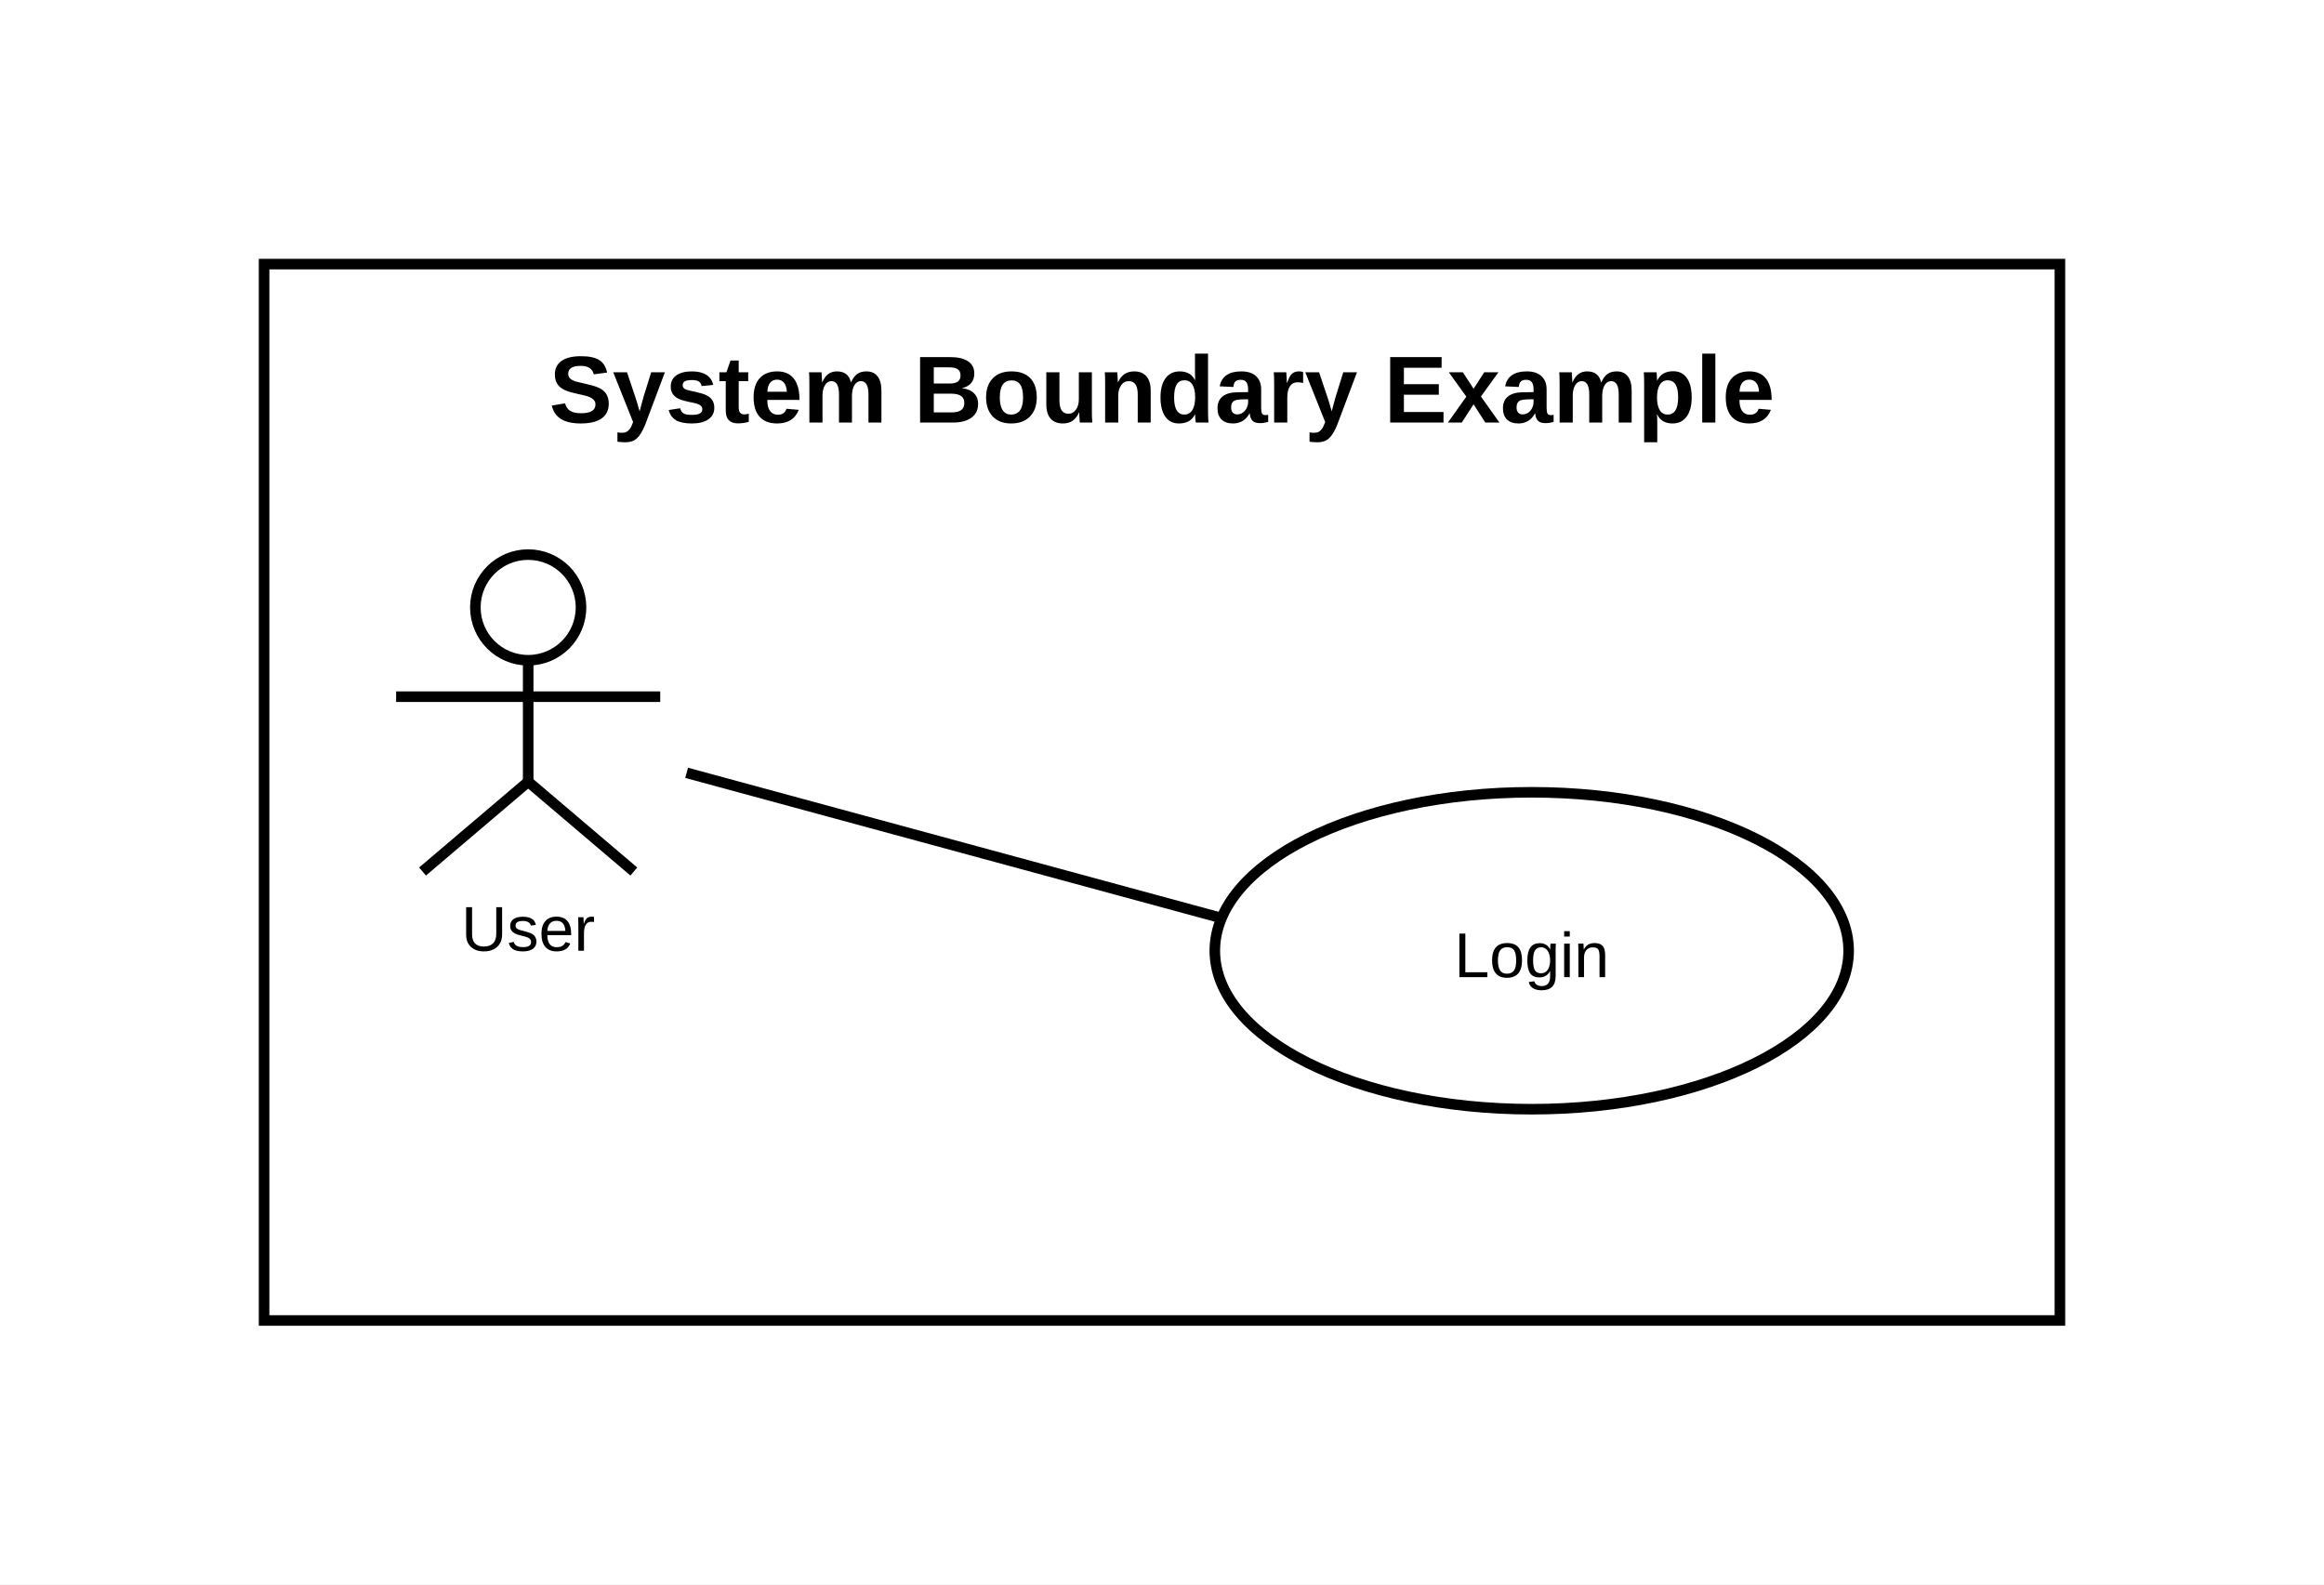
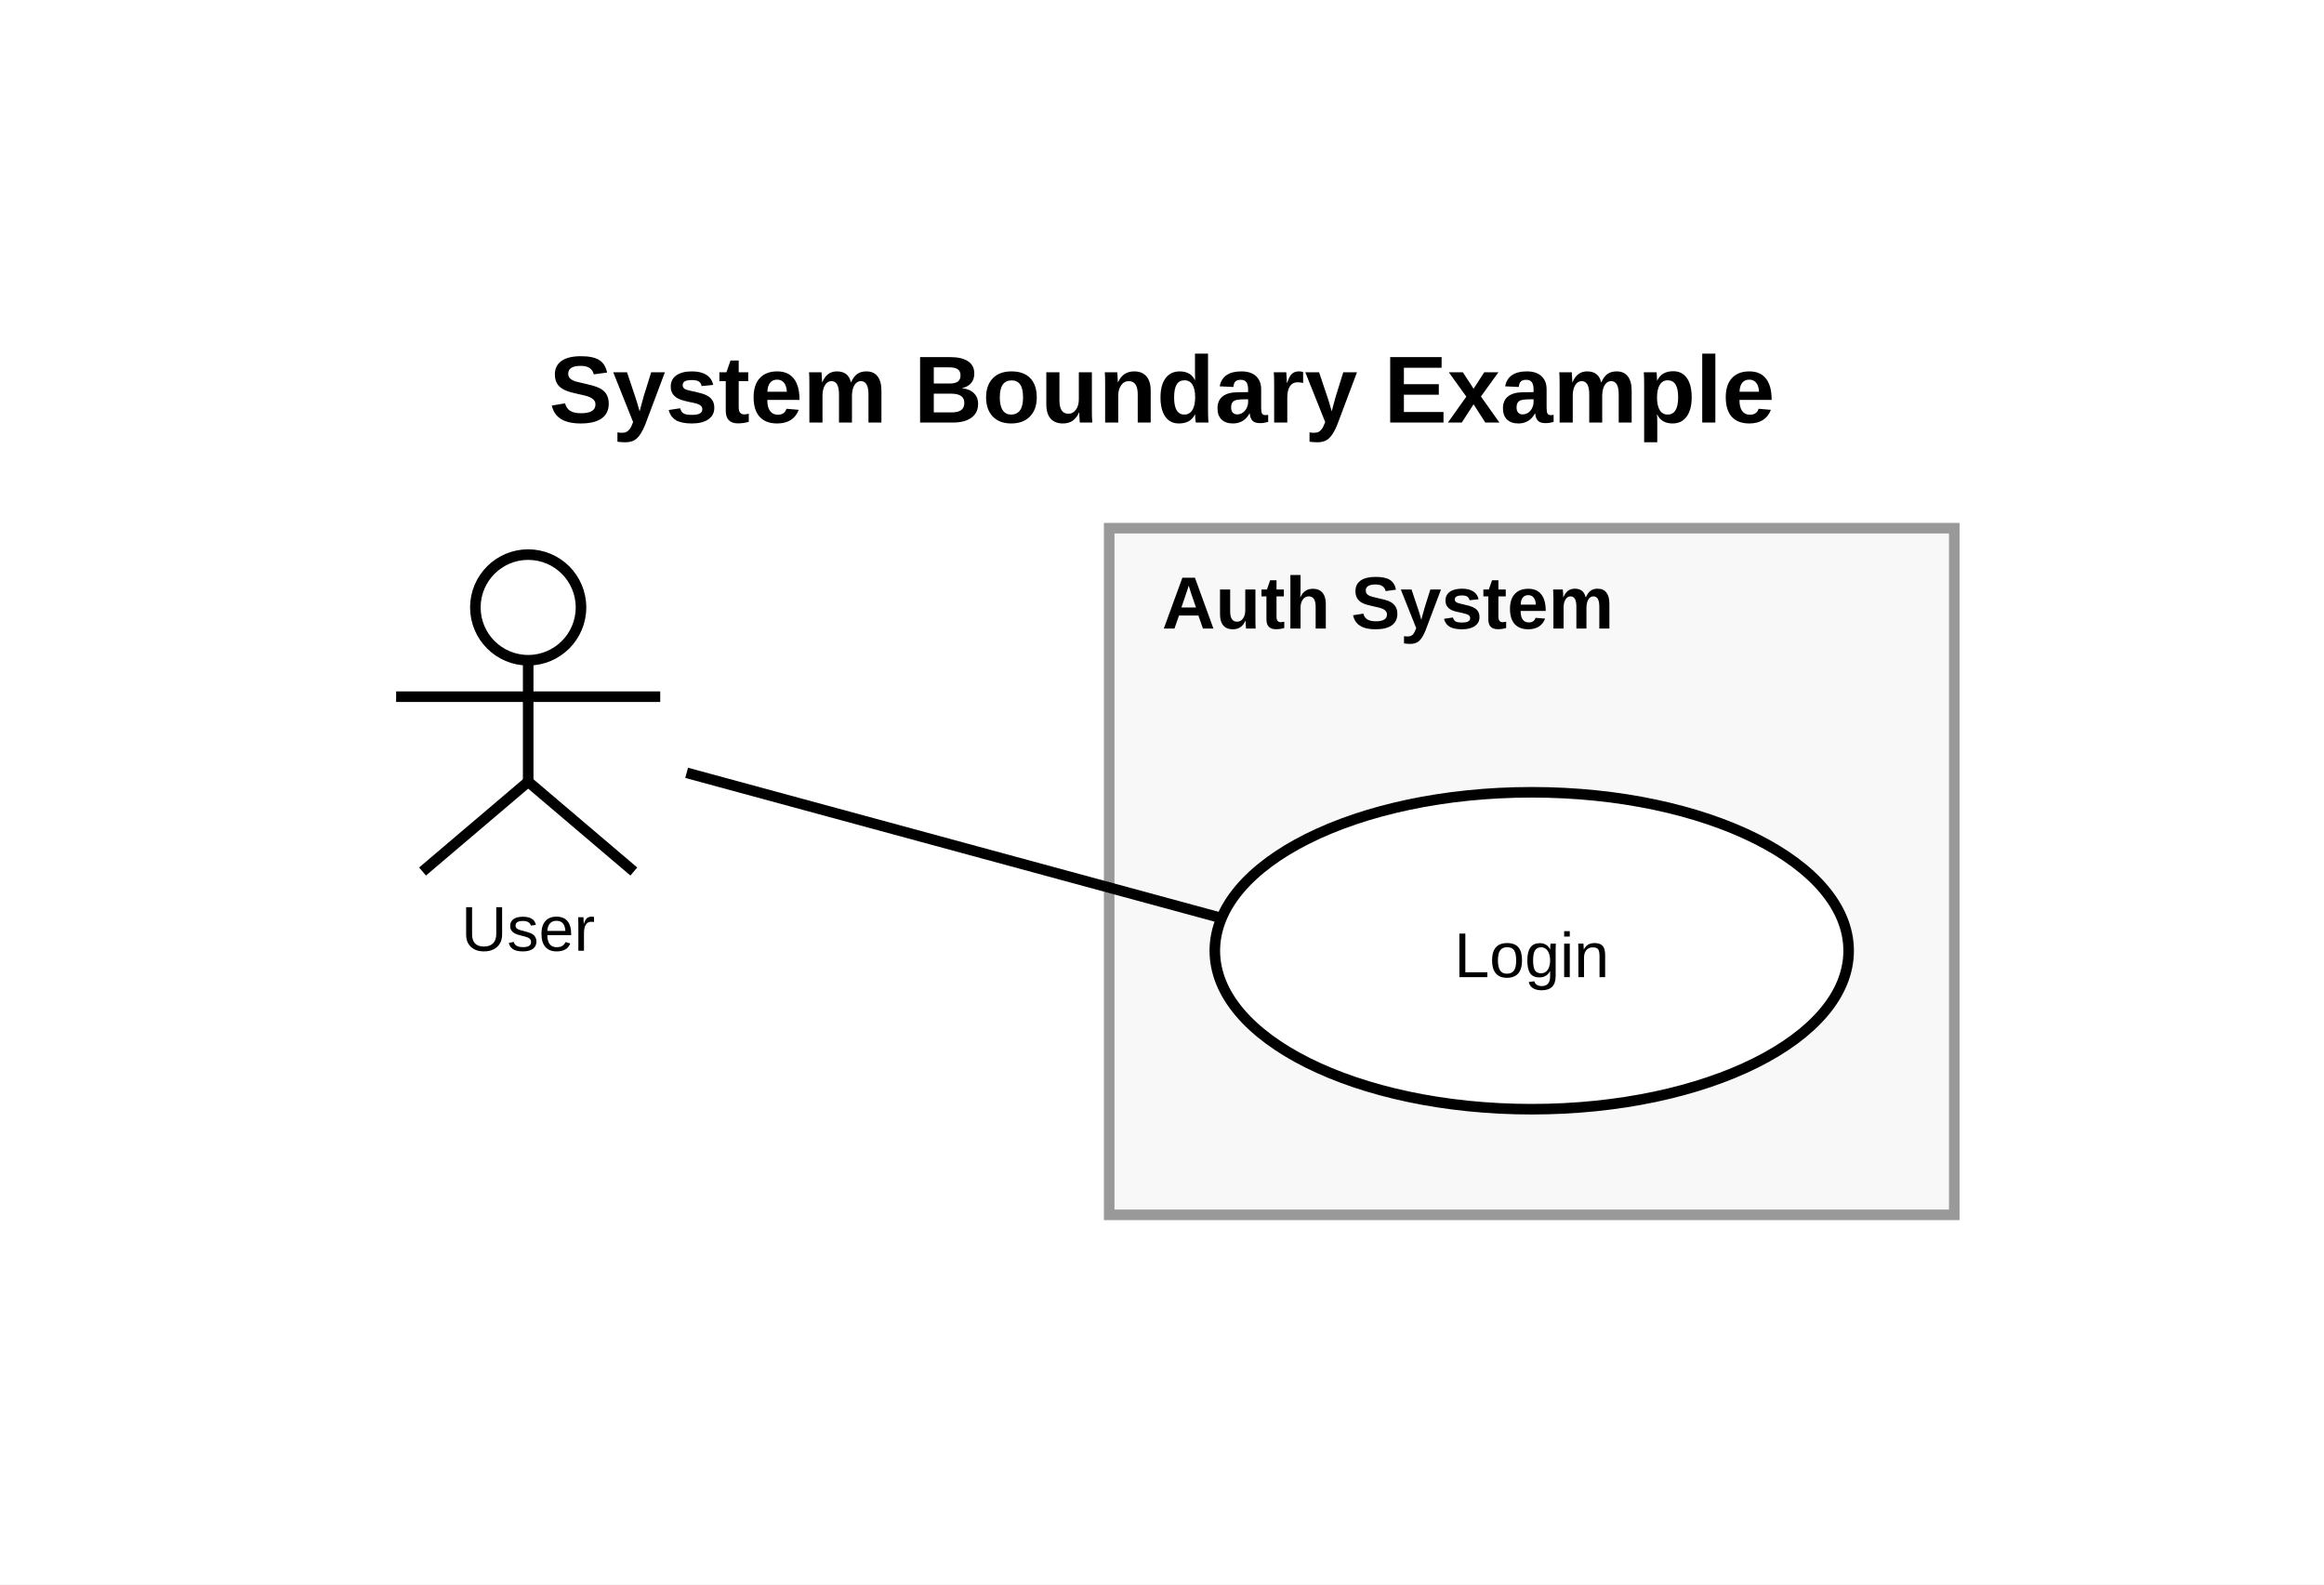
<svg xmlns="http://www.w3.org/2000/svg" width="440" height="300" viewBox="0 0 440 300">
  <rect width="100%" height="100%" fill="white" />
  <g id="systemBoundary_2">
    <rect x="210" y="100" width="160" height="130" fill="#f8f8f8" stroke="#999" stroke-width="2" />
    <text x="220" y="119" font-size="14" font-family="Arial" font-weight="bold" fill="black">
          Auth System
        </text>
  </g>
  <g id="__diagram__">
-     <rect x="50" y="50" width="340" height="200" fill="white" stroke="black" stroke-width="2" />
    <text x="220" y="80" text-anchor="middle" font-size="18" font-weight="bold" font-family="Arial" fill="black">
          System Boundary Example
        </text>
  </g>
  <g id="actor_0">
    <circle cx="100" cy="115" r="10" fill="none" stroke="black" stroke-width="2" />
    <line x1="100" y1="125" x2="100" y2="148" stroke="black" stroke-width="2" />
    <line x1="75" y1="131.9" x2="125" y2="131.9" stroke="black" stroke-width="2" />
    <line x1="100" y1="148" x2="80" y2="165" stroke="black" stroke-width="2" />
    <line x1="100" y1="148" x2="120" y2="165" stroke="black" stroke-width="2" />
    <text x="100" y="180" text-anchor="middle" font-size="12" font-family="Arial" fill="black">
          User
        </text>
  </g>
  <line x1="130" y1="146.316" x2="231.287" y2="173.82" stroke="black" stroke-width="2" />
  <g id="usecase_1">
    <ellipse cx="290" cy="180" rx="60" ry="30" fill="white" stroke="black" stroke-width="2" />
    <text x="290" y="185" text-anchor="middle" font-size="12" font-family="Arial" fill="black">
          Login
        </text>
  </g>
</svg>
